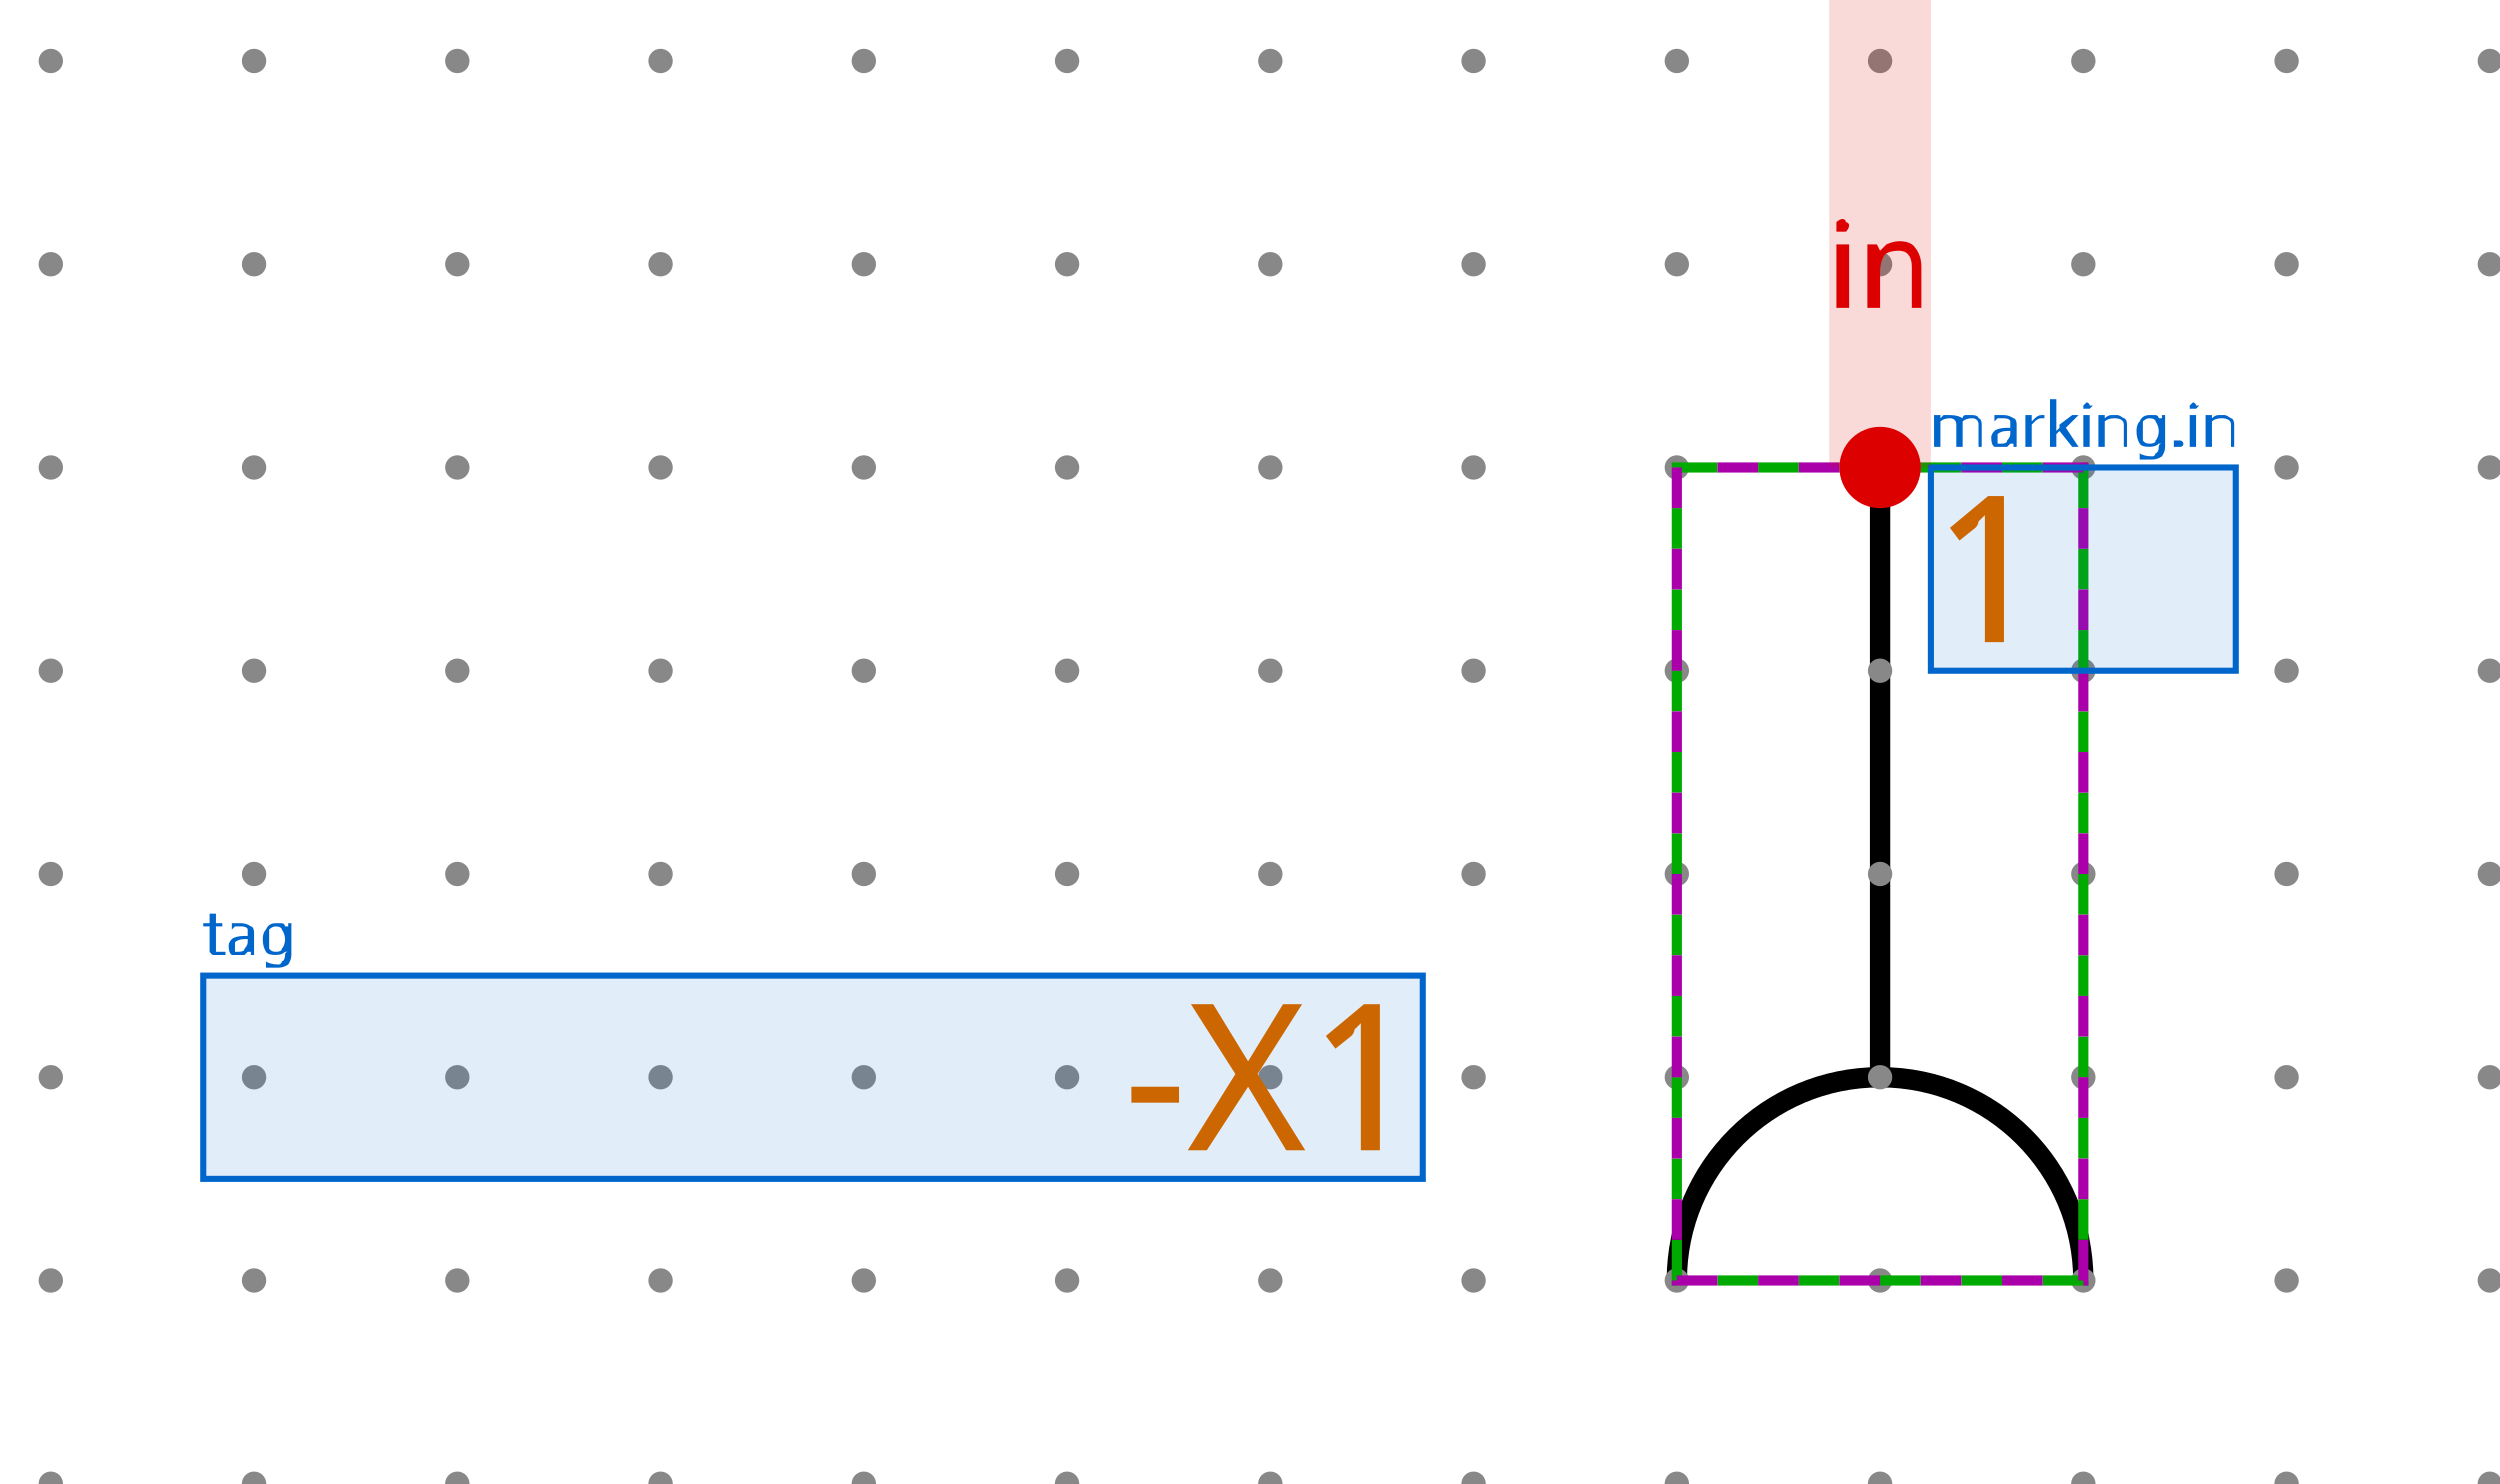
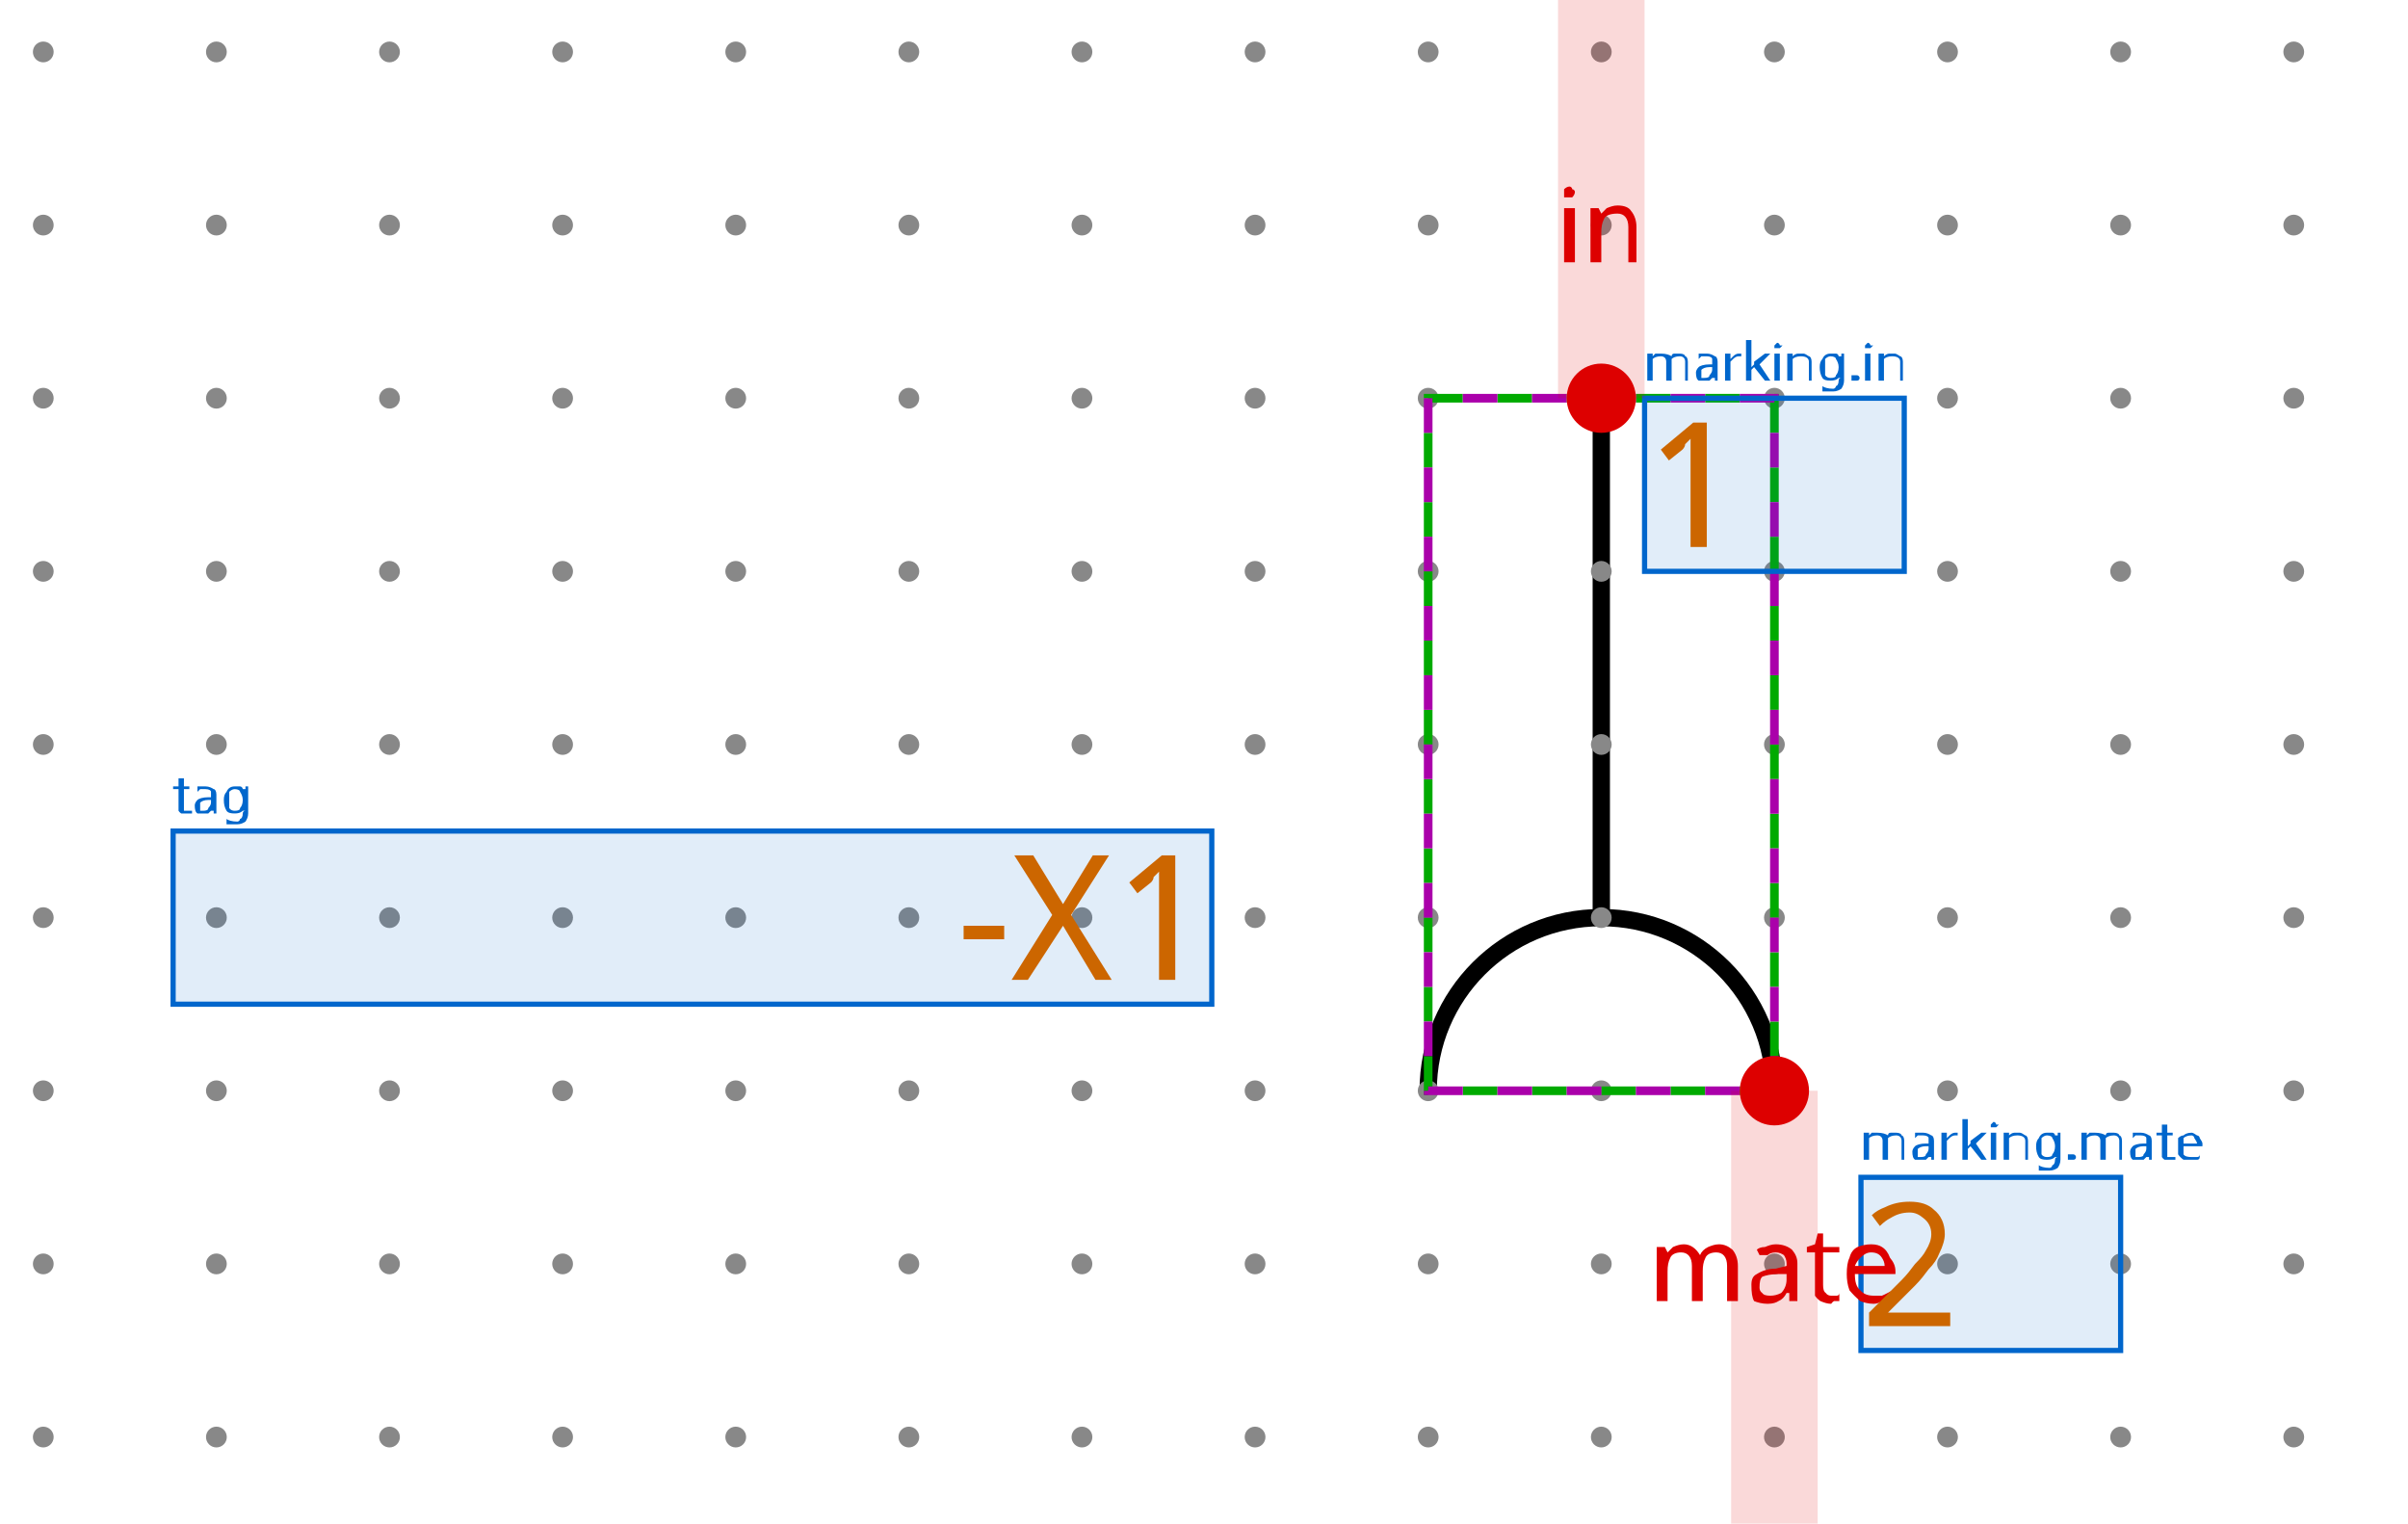
- <svg xmlns="http://www.w3.org/2000/svg" width="30.75mm" height="18.25mm" viewBox="-9.25 -4.3 12.3 7.3">
+ <svg xmlns="http://www.w3.org/2000/svg" width="34.775mm" height="22mm" viewBox="-9.25 -4.3 13.91 8.8">
  <g fill="none" stroke="#000" stroke-linecap="butt" stroke-linejoin="miter">
    <line x1="0" y1="-2" x2="0" y2="1" stroke-width="0.1" />
    <path d="M -1 2 A 1 1 0 0 1 1 2" stroke-width="0.1" />
  </g>
  <g class="annotation">
    <circle class="grid" cx="-9" cy="-4" r="0.06" fill="#888" stroke="none" />
    <circle class="grid" cx="-8" cy="-4" r="0.06" fill="#888" stroke="none" />
    <circle class="grid" cx="-7" cy="-4" r="0.06" fill="#888" stroke="none" />
    <circle class="grid" cx="-6" cy="-4" r="0.06" fill="#888" stroke="none" />
    <circle class="grid" cx="-5" cy="-4" r="0.06" fill="#888" stroke="none" />
    <circle class="grid" cx="-4" cy="-4" r="0.06" fill="#888" stroke="none" />
    <circle class="grid" cx="-3" cy="-4" r="0.06" fill="#888" stroke="none" />
    <circle class="grid" cx="-2" cy="-4" r="0.06" fill="#888" stroke="none" />
    <circle class="grid" cx="-1" cy="-4" r="0.06" fill="#888" stroke="none" />
    <circle class="grid" cx="0" cy="-4" r="0.06" fill="#888" stroke="none" />
    <circle class="grid" cx="1" cy="-4" r="0.06" fill="#888" stroke="none" />
    <circle class="grid" cx="2" cy="-4" r="0.06" fill="#888" stroke="none" />
    <circle class="grid" cx="3" cy="-4" r="0.06" fill="#888" stroke="none" />
+     <circle class="grid" cx="4" cy="-4" r="0.06" fill="#888" stroke="none" />
    <circle class="grid" cx="-9" cy="-3" r="0.06" fill="#888" stroke="none" />
    <circle class="grid" cx="-8" cy="-3" r="0.06" fill="#888" stroke="none" />
    <circle class="grid" cx="-7" cy="-3" r="0.06" fill="#888" stroke="none" />
    <circle class="grid" cx="-6" cy="-3" r="0.06" fill="#888" stroke="none" />
    <circle class="grid" cx="-5" cy="-3" r="0.06" fill="#888" stroke="none" />
    <circle class="grid" cx="-4" cy="-3" r="0.06" fill="#888" stroke="none" />
    <circle class="grid" cx="-3" cy="-3" r="0.06" fill="#888" stroke="none" />
    <circle class="grid" cx="-2" cy="-3" r="0.06" fill="#888" stroke="none" />
    <circle class="grid" cx="-1" cy="-3" r="0.06" fill="#888" stroke="none" />
    <circle class="grid" cx="0" cy="-3" r="0.06" fill="#888" stroke="none" />
    <circle class="grid" cx="1" cy="-3" r="0.06" fill="#888" stroke="none" />
    <circle class="grid" cx="2" cy="-3" r="0.06" fill="#888" stroke="none" />
    <circle class="grid" cx="3" cy="-3" r="0.06" fill="#888" stroke="none" />
+     <circle class="grid" cx="4" cy="-3" r="0.06" fill="#888" stroke="none" />
    <circle class="grid" cx="-9" cy="-2" r="0.06" fill="#888" stroke="none" />
    <circle class="grid" cx="-8" cy="-2" r="0.06" fill="#888" stroke="none" />
    <circle class="grid" cx="-7" cy="-2" r="0.06" fill="#888" stroke="none" />
    <circle class="grid" cx="-6" cy="-2" r="0.06" fill="#888" stroke="none" />
    <circle class="grid" cx="-5" cy="-2" r="0.06" fill="#888" stroke="none" />
    <circle class="grid" cx="-4" cy="-2" r="0.06" fill="#888" stroke="none" />
    <circle class="grid" cx="-3" cy="-2" r="0.06" fill="#888" stroke="none" />
    <circle class="grid" cx="-2" cy="-2" r="0.06" fill="#888" stroke="none" />
    <circle class="grid" cx="-1" cy="-2" r="0.06" fill="#888" stroke="none" />
    <circle class="grid" cx="0" cy="-2" r="0.06" fill="#888" stroke="none" />
    <circle class="grid" cx="1" cy="-2" r="0.06" fill="#888" stroke="none" />
    <circle class="grid" cx="2" cy="-2" r="0.06" fill="#888" stroke="none" />
    <circle class="grid" cx="3" cy="-2" r="0.06" fill="#888" stroke="none" />
+     <circle class="grid" cx="4" cy="-2" r="0.06" fill="#888" stroke="none" />
    <circle class="grid" cx="-9" cy="-1" r="0.06" fill="#888" stroke="none" />
    <circle class="grid" cx="-8" cy="-1" r="0.06" fill="#888" stroke="none" />
    <circle class="grid" cx="-7" cy="-1" r="0.06" fill="#888" stroke="none" />
    <circle class="grid" cx="-6" cy="-1" r="0.06" fill="#888" stroke="none" />
    <circle class="grid" cx="-5" cy="-1" r="0.06" fill="#888" stroke="none" />
    <circle class="grid" cx="-4" cy="-1" r="0.06" fill="#888" stroke="none" />
    <circle class="grid" cx="-3" cy="-1" r="0.06" fill="#888" stroke="none" />
    <circle class="grid" cx="-2" cy="-1" r="0.06" fill="#888" stroke="none" />
    <circle class="grid" cx="-1" cy="-1" r="0.06" fill="#888" stroke="none" />
    <circle class="grid" cx="0" cy="-1" r="0.06" fill="#888" stroke="none" />
    <circle class="grid" cx="1" cy="-1" r="0.06" fill="#888" stroke="none" />
    <circle class="grid" cx="2" cy="-1" r="0.06" fill="#888" stroke="none" />
    <circle class="grid" cx="3" cy="-1" r="0.06" fill="#888" stroke="none" />
+     <circle class="grid" cx="4" cy="-1" r="0.06" fill="#888" stroke="none" />
    <circle class="grid" cx="-9" cy="0" r="0.06" fill="#888" stroke="none" />
    <circle class="grid" cx="-8" cy="0" r="0.06" fill="#888" stroke="none" />
    <circle class="grid" cx="-7" cy="0" r="0.06" fill="#888" stroke="none" />
    <circle class="grid" cx="-6" cy="0" r="0.06" fill="#888" stroke="none" />
    <circle class="grid" cx="-5" cy="0" r="0.06" fill="#888" stroke="none" />
    <circle class="grid" cx="-4" cy="0" r="0.06" fill="#888" stroke="none" />
    <circle class="grid" cx="-3" cy="0" r="0.06" fill="#888" stroke="none" />
    <circle class="grid" cx="-2" cy="0" r="0.06" fill="#888" stroke="none" />
    <circle class="grid" cx="-1" cy="0" r="0.06" fill="#888" stroke="none" />
    <circle class="grid" cx="0" cy="0" r="0.06" fill="#888" stroke="none" />
    <circle class="grid" cx="1" cy="0" r="0.06" fill="#888" stroke="none" />
    <circle class="grid" cx="2" cy="0" r="0.06" fill="#888" stroke="none" />
    <circle class="grid" cx="3" cy="0" r="0.06" fill="#888" stroke="none" />
+     <circle class="grid" cx="4" cy="0" r="0.06" fill="#888" stroke="none" />
    <circle class="grid" cx="-9" cy="1" r="0.06" fill="#888" stroke="none" />
    <circle class="grid" cx="-8" cy="1" r="0.06" fill="#888" stroke="none" />
    <circle class="grid" cx="-7" cy="1" r="0.06" fill="#888" stroke="none" />
    <circle class="grid" cx="-6" cy="1" r="0.06" fill="#888" stroke="none" />
    <circle class="grid" cx="-5" cy="1" r="0.06" fill="#888" stroke="none" />
    <circle class="grid" cx="-4" cy="1" r="0.06" fill="#888" stroke="none" />
    <circle class="grid" cx="-3" cy="1" r="0.06" fill="#888" stroke="none" />
    <circle class="grid" cx="-2" cy="1" r="0.06" fill="#888" stroke="none" />
    <circle class="grid" cx="-1" cy="1" r="0.06" fill="#888" stroke="none" />
    <circle class="grid" cx="0" cy="1" r="0.06" fill="#888" stroke="none" />
    <circle class="grid" cx="1" cy="1" r="0.06" fill="#888" stroke="none" />
    <circle class="grid" cx="2" cy="1" r="0.06" fill="#888" stroke="none" />
    <circle class="grid" cx="3" cy="1" r="0.06" fill="#888" stroke="none" />
+     <circle class="grid" cx="4" cy="1" r="0.06" fill="#888" stroke="none" />
    <circle class="grid" cx="-9" cy="2" r="0.06" fill="#888" stroke="none" />
    <circle class="grid" cx="-8" cy="2" r="0.06" fill="#888" stroke="none" />
    <circle class="grid" cx="-7" cy="2" r="0.06" fill="#888" stroke="none" />
    <circle class="grid" cx="-6" cy="2" r="0.06" fill="#888" stroke="none" />
    <circle class="grid" cx="-5" cy="2" r="0.06" fill="#888" stroke="none" />
    <circle class="grid" cx="-4" cy="2" r="0.06" fill="#888" stroke="none" />
    <circle class="grid" cx="-3" cy="2" r="0.06" fill="#888" stroke="none" />
    <circle class="grid" cx="-2" cy="2" r="0.06" fill="#888" stroke="none" />
    <circle class="grid" cx="-1" cy="2" r="0.06" fill="#888" stroke="none" />
    <circle class="grid" cx="0" cy="2" r="0.06" fill="#888" stroke="none" />
    <circle class="grid" cx="1" cy="2" r="0.06" fill="#888" stroke="none" />
    <circle class="grid" cx="2" cy="2" r="0.06" fill="#888" stroke="none" />
    <circle class="grid" cx="3" cy="2" r="0.06" fill="#888" stroke="none" />
+     <circle class="grid" cx="4" cy="2" r="0.06" fill="#888" stroke="none" />
    <circle class="grid" cx="-9" cy="3" r="0.06" fill="#888" stroke="none" />
    <circle class="grid" cx="-8" cy="3" r="0.06" fill="#888" stroke="none" />
    <circle class="grid" cx="-7" cy="3" r="0.06" fill="#888" stroke="none" />
    <circle class="grid" cx="-6" cy="3" r="0.06" fill="#888" stroke="none" />
    <circle class="grid" cx="-5" cy="3" r="0.06" fill="#888" stroke="none" />
    <circle class="grid" cx="-4" cy="3" r="0.06" fill="#888" stroke="none" />
    <circle class="grid" cx="-3" cy="3" r="0.06" fill="#888" stroke="none" />
    <circle class="grid" cx="-2" cy="3" r="0.06" fill="#888" stroke="none" />
    <circle class="grid" cx="-1" cy="3" r="0.06" fill="#888" stroke="none" />
    <circle class="grid" cx="0" cy="3" r="0.06" fill="#888" stroke="none" />
    <circle class="grid" cx="1" cy="3" r="0.06" fill="#888" stroke="none" />
    <circle class="grid" cx="2" cy="3" r="0.06" fill="#888" stroke="none" />
    <circle class="grid" cx="3" cy="3" r="0.06" fill="#888" stroke="none" />
+     <circle class="grid" cx="4" cy="3" r="0.06" fill="#888" stroke="none" />
+     <circle class="grid" cx="-9" cy="4" r="0.06" fill="#888" stroke="none" />
+     <circle class="grid" cx="-8" cy="4" r="0.06" fill="#888" stroke="none" />
+     <circle class="grid" cx="-7" cy="4" r="0.06" fill="#888" stroke="none" />
+     <circle class="grid" cx="-6" cy="4" r="0.06" fill="#888" stroke="none" />
+     <circle class="grid" cx="-5" cy="4" r="0.06" fill="#888" stroke="none" />
+     <circle class="grid" cx="-4" cy="4" r="0.06" fill="#888" stroke="none" />
+     <circle class="grid" cx="-3" cy="4" r="0.06" fill="#888" stroke="none" />
+     <circle class="grid" cx="-2" cy="4" r="0.06" fill="#888" stroke="none" />
+     <circle class="grid" cx="-1" cy="4" r="0.06" fill="#888" stroke="none" />
+     <circle class="grid" cx="0" cy="4" r="0.06" fill="#888" stroke="none" />
+     <circle class="grid" cx="1" cy="4" r="0.06" fill="#888" stroke="none" />
+     <circle class="grid" cx="2" cy="4" r="0.06" fill="#888" stroke="none" />
+     <circle class="grid" cx="3" cy="4" r="0.06" fill="#888" stroke="none" />
+     <circle class="grid" cx="4" cy="4" r="0.06" fill="#888" stroke="none" />
    <rect class="body-box" x="-1" y="-2" width="2" height="4" fill="none" stroke="#0a0" stroke-width="0.05" stroke-dasharray="0.2 0.2" />
    <rect class="keepout-box" x="-1" y="-2" width="2" height="4" fill="none" stroke="#a0a" stroke-width="0.05" stroke-dasharray="0.2 0.2" stroke-dashoffset="0.2" />
    <rect class="slot-box" x="0.25" y="-2" width="1.5" height="1" fill="#06c" fill-opacity="0.12" stroke="#06c" stroke-width="0.03" />
    <text class="slot-id" x="0.25" y="-2.1" font-size="0.3" text-anchor="start" fill="#06c" stroke="none" font-family="sans-serif">marking.in</text>
+     <rect class="slot-box" x="1.5" y="2.5" width="1.5" height="1" fill="#06c" fill-opacity="0.12" stroke="#06c" stroke-width="0.03" />
+     <text class="slot-id" x="1.5" y="2.4" font-size="0.3" text-anchor="start" fill="#06c" stroke="none" font-family="sans-serif">marking.mate</text>
    <rect class="slot-box" x="-8.25" y="0.5" width="6" height="1" fill="#06c" fill-opacity="0.12" stroke="#06c" stroke-width="0.03" />
    <text class="slot-id" x="-8.25" y="0.4" font-size="0.3" text-anchor="start" fill="#06c" stroke="none" font-family="sans-serif">tag</text>
    <rect class="lane" x="-0.25" y="-4.3" width="0.5" height="2.3" fill="#d00" fill-opacity="0.15" stroke="none" />
+     <rect class="lane" x="0.75" y="2" width="0.5" height="2.5" fill="#d00" fill-opacity="0.15" stroke="none" />
    <circle class="port" cx="0" cy="-2" r="0.2" fill="#d00" stroke="none" />
    <text class="port-id" x="0" y="-2.784" font-size="0.6" text-anchor="middle" fill="#d00" stroke="none" font-family="sans-serif">in</text>
+     <circle class="port" cx="1" cy="2" r="0.2" fill="#d00" stroke="none" />
+     <text class="port-id" x="1" y="3.216" font-size="0.6" text-anchor="middle" fill="#d00" stroke="none" font-family="sans-serif">mate</text>
  </g>
  <g class="samples">
    <text class="sample-text" x="0.25" y="-1.14" font-size="1" text-anchor="start" fill="#c60" stroke="none" font-family="sans-serif">1</text>
+     <text class="sample-text" x="1.5" y="3.36" font-size="1" text-anchor="start" fill="#c60" stroke="none" font-family="sans-serif">2</text>
    <text class="sample-text" x="-2.25" y="1.36" font-size="1" text-anchor="end" fill="#c60" stroke="none" font-family="sans-serif">-X1</text>
  </g>
</svg>
